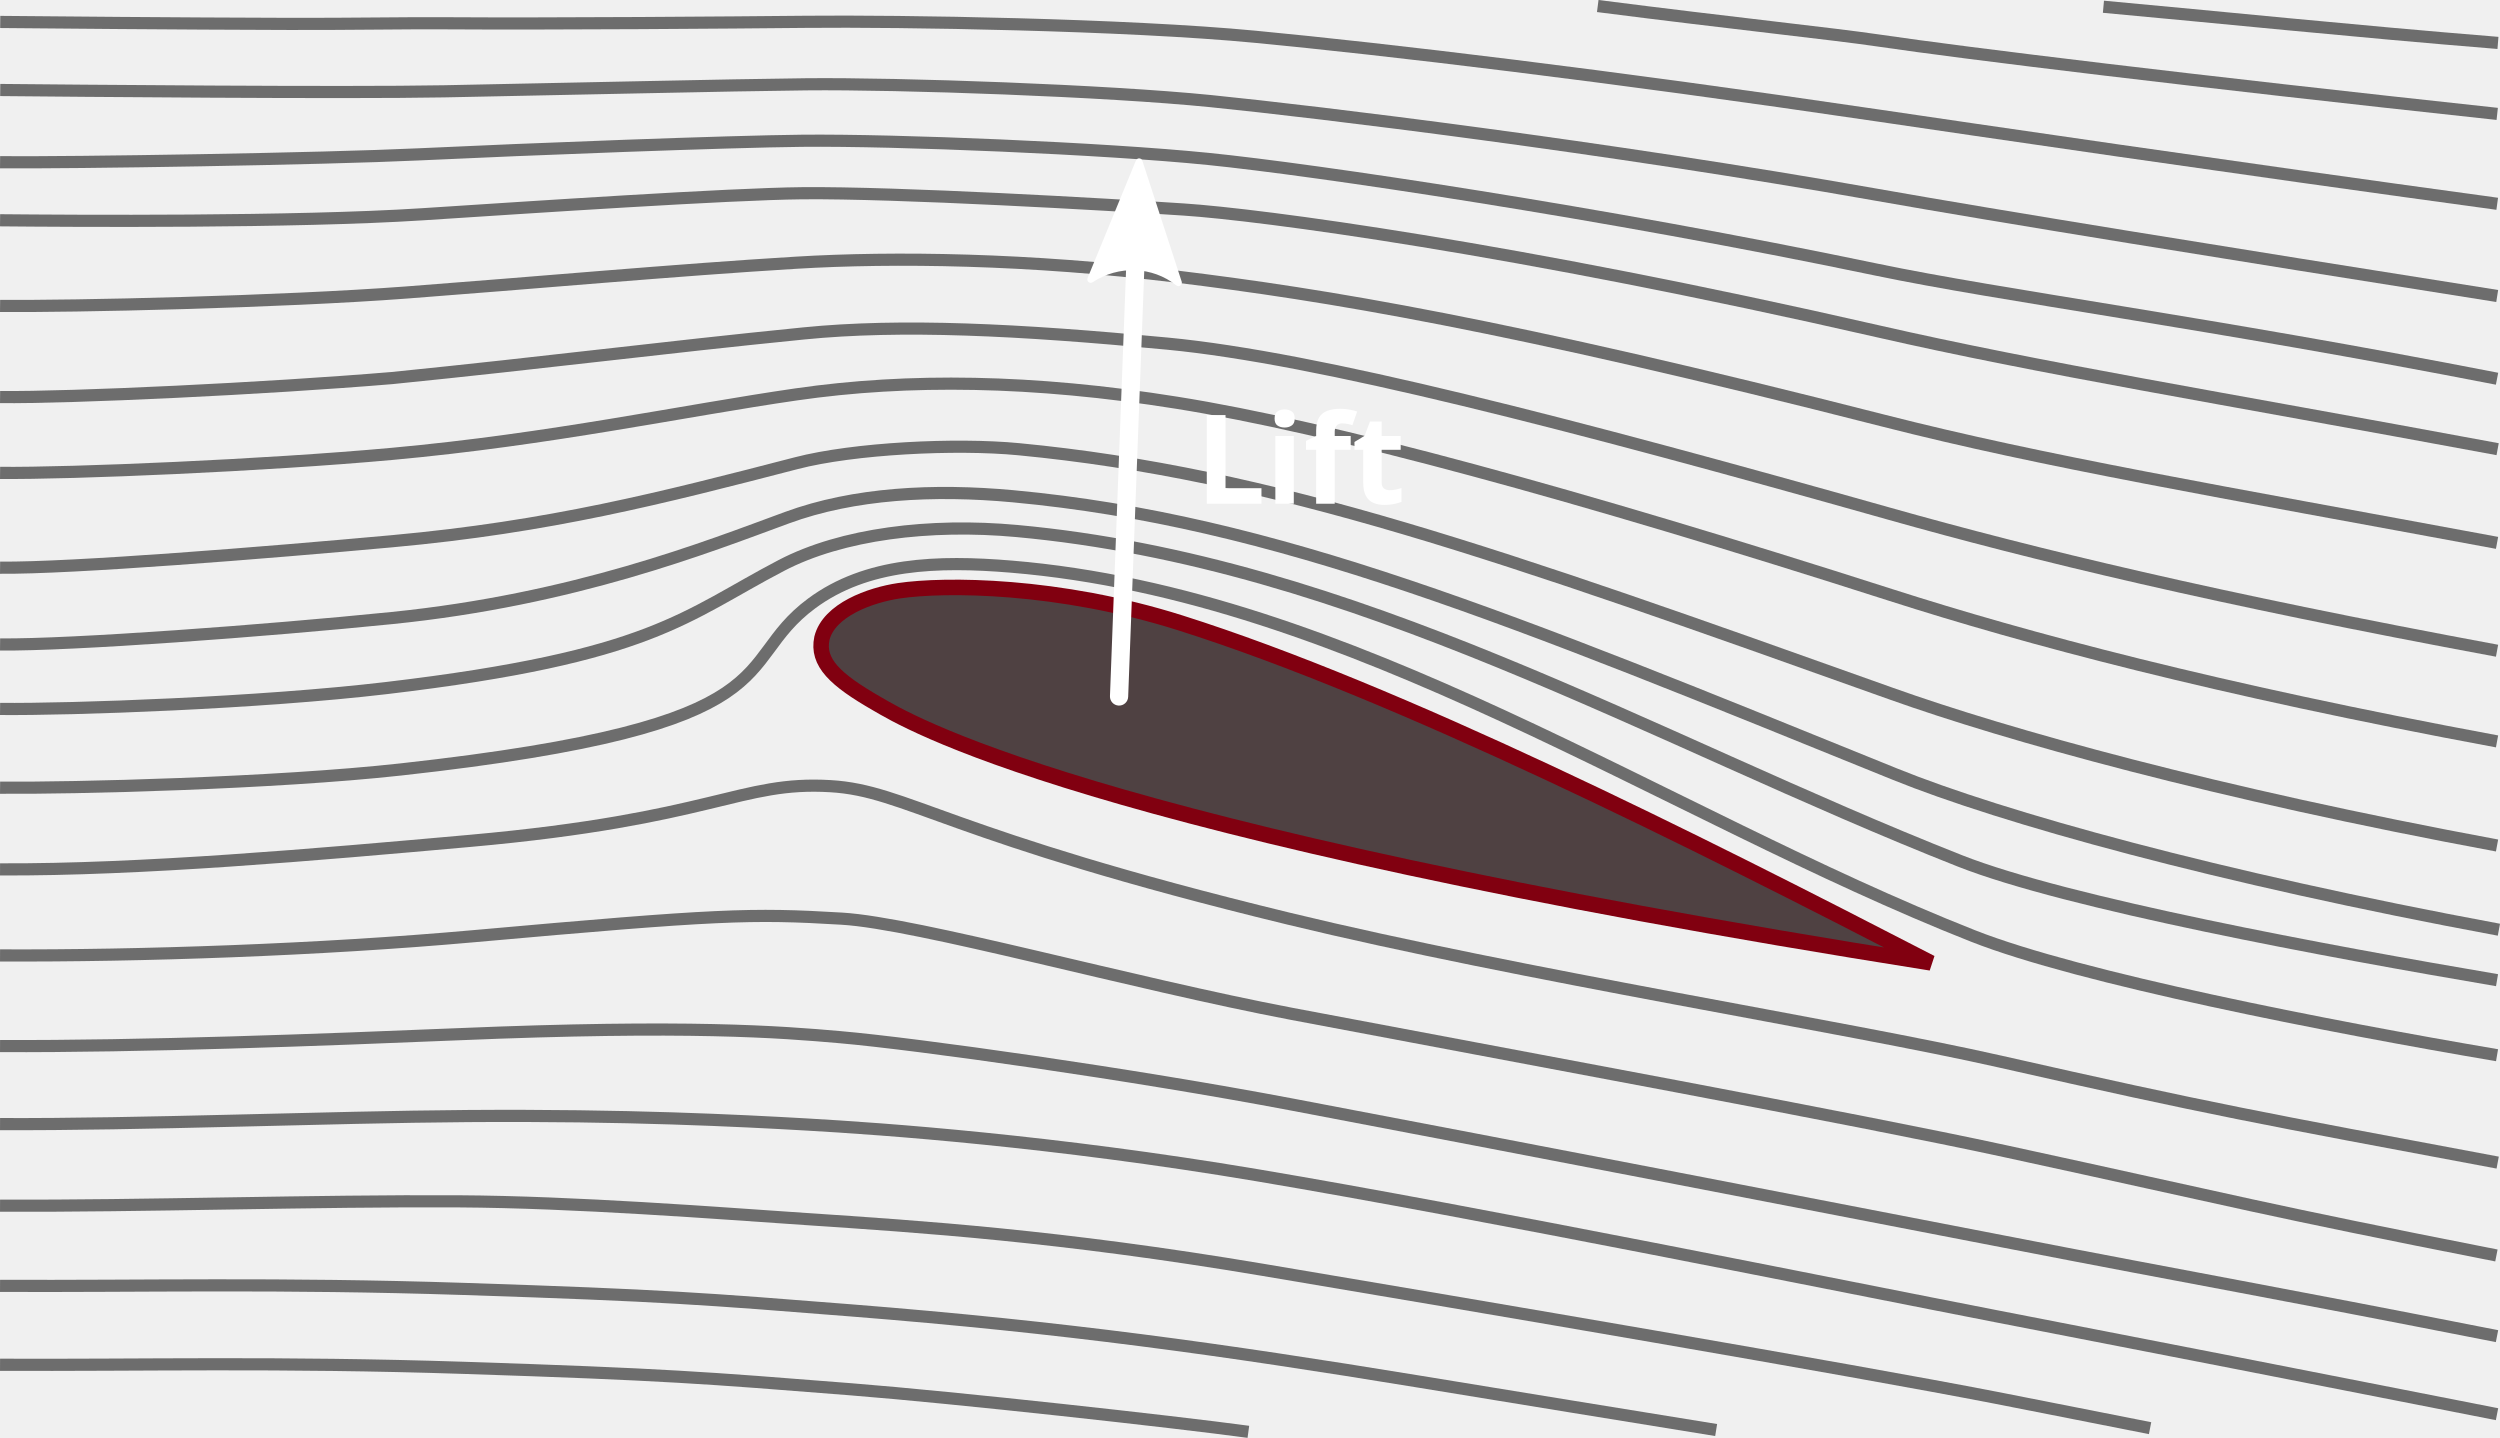
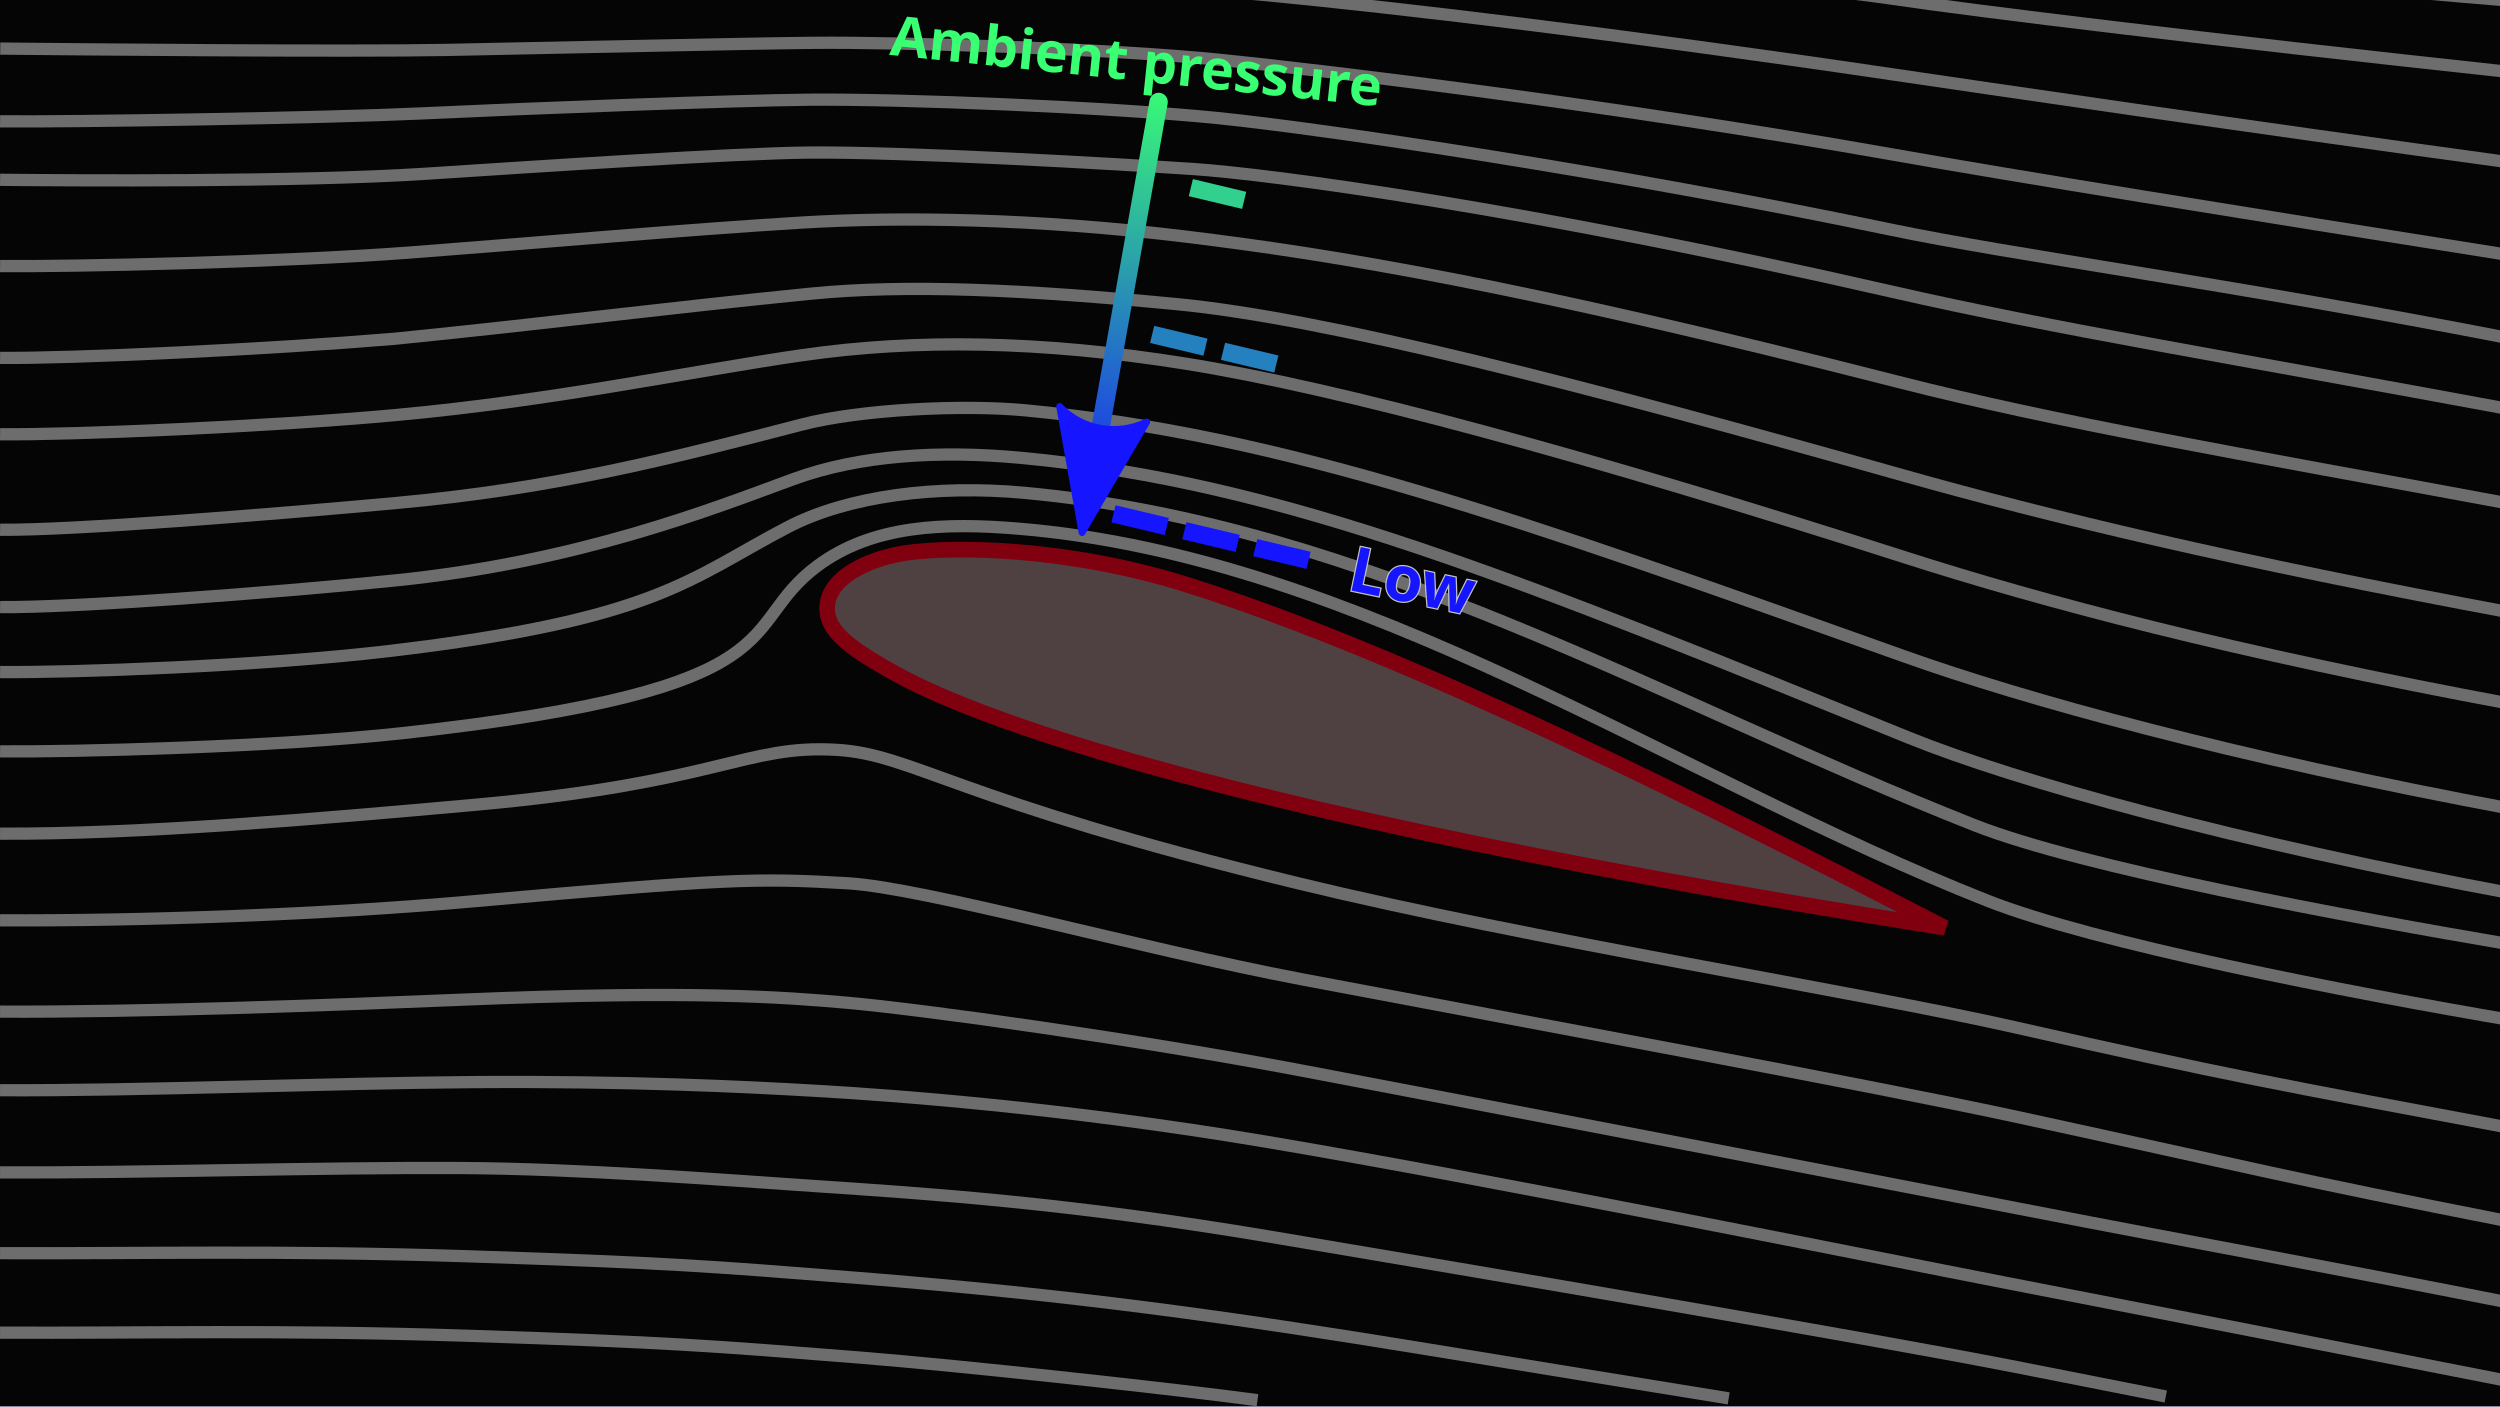
- <svg xmlns="http://www.w3.org/2000/svg" xmlns:xlink="http://www.w3.org/1999/xlink" width="1934.025" height="1112.32" viewBox="0 0 254.324 146.27" version="1.1" id="svg8">
+ <svg xmlns="http://www.w3.org/2000/svg" xmlns:xlink="http://www.w3.org/1999/xlink" width="1920" height="1080" viewBox="0 0 252.48 142.02" version="1.1" id="svg8">
  <defs id="defs2">
    <linearGradient id="linearGradient11093">
      <stop style="stop-color:#ff490f;stop-opacity:1" offset="0" id="stop11089" />
      <stop style="stop-color:#39ff72;stop-opacity:1" offset="1" id="stop11091" />
    </linearGradient>
    <linearGradient id="linearGradient11061">
      <stop style="stop-color:#1515ff;stop-opacity:1;" offset="0" id="stop11057" />
      <stop style="stop-color:#39ff72;stop-opacity:1" offset="1" id="stop11059" />
    </linearGradient>
    <marker style="overflow:visible" id="marker9693" refX="0" refY="0" orient="auto">
      <path transform="scale(0.6)" d="M 8.719,4.034 -2.207,0.016 8.719,-4.002 c -1.745,2.372 -1.735,5.617 -6e-7,8.035 z" style="fill:#1515ff;fill-opacity:1;fill-rule:evenodd;stroke:#1515ff;stroke-width:0.625;stroke-linejoin:round;stroke-opacity:1" id="path9691" />
    </marker>
    <marker style="overflow:visible" id="marker9167" refX="0" refY="0" orient="auto">
      <path transform="scale(0.6)" d="M 8.719,4.034 -2.207,0.016 8.719,-4.002 c -1.745,2.372 -1.735,5.617 -6e-7,8.035 z" style="fill:#ff490f;fill-opacity:1;fill-rule:evenodd;stroke:#ff490f;stroke-width:0.625;stroke-linejoin:round;stroke-opacity:1" id="path9165" />
    </marker>
    <marker orient="auto" refY="0" refX="0" id="Arrow2Mstart" style="overflow:visible">
      <path id="path6085" style="fill:#ff4c4c;fill-opacity:1;fill-rule:evenodd;stroke:#ff4c4c;stroke-width:0.625;stroke-linejoin:round;stroke-opacity:1" d="M 8.719,4.034 -2.207,0.016 8.719,-4.002 c -1.745,2.372 -1.735,5.617 -6e-7,8.035 z" transform="scale(0.6)" />
    </marker>
    <marker orient="auto" refY="0" refX="0" id="Arrow2Mstart-2" style="overflow:visible">
      <path id="path6085-4" style="fill:#ff4c4c;fill-opacity:1;fill-rule:evenodd;stroke:#ff4c4c;stroke-width:0.625;stroke-linejoin:round;stroke-opacity:1" d="M 8.719,4.034 -2.207,0.016 8.719,-4.002 c -1.745,2.372 -1.735,5.617 -6e-7,8.035 z" transform="scale(0.6)" />
    </marker>
    <linearGradient xlink:href="#linearGradient11061" id="linearGradient11063" x1="97.295" y1="55.138" x2="107.155" y2="10.32" gradientUnits="userSpaceOnUse" />
    <linearGradient xlink:href="#linearGradient11093" id="linearGradient11095" x1="92.499" y1="98.606" x2="80.903" y2="144.726" gradientUnits="userSpaceOnUse" gradientTransform="translate(3.347443,-14.50559)" />
    <marker style="overflow:visible" id="marker9167-5" refX="0" refY="0" orient="auto">
      <path transform="scale(0.6)" d="M 8.719,4.034 -2.207,0.016 8.719,-4.002 c -1.745,2.372 -1.735,5.617 -6e-7,8.035 z" style="fill:#ffffff;fill-opacity:1;fill-rule:evenodd;stroke:#ffffff;stroke-width:0.625;stroke-linejoin:round;stroke-opacity:1" id="path9165-4" />
    </marker>
  </defs>
-   <g id="layer4" style="display:inline">
+   <g id="layer7" style="display:inline">
+     <rect style="opacity:0.98;fill:#000000;fill-opacity:1;fill-rule:nonzero;stroke:#7a7ab9;stroke-width:0.297;stroke-linecap:round;stroke-linejoin:bevel;stroke-miterlimit:4;stroke-dasharray:none;stroke-dashoffset:0;stroke-opacity:0.5;paint-order:stroke fill markers" id="rect967" width="252.48" height="142.02" x="0" y="-2.8421709e-14" />
+   </g>
+   <g id="layer4" style="display:inline" transform="translate(0,-4.250009)">
    <path id="path2985" d="m 83.615,64.925 c -0.521,2.471 1.347,4.222 5.587,6.658 2.916,1.676 20.115,12.575 107.23,26.37 -24.351,-12.589 -54.134,-27.553 -76.37,-34.592 -12.38,-3.919 -23.994,-3.951 -28.61,-3.264 -2.924,0.435 -7.123,1.948 -7.837,4.828 z" style="fill:#4f4142;fill-opacity:1;stroke:#810010;stroke-width:1.578;stroke-linecap:round;stroke-linejoin:miter;stroke-miterlimit:1;stroke-dasharray:none;stroke-dashoffset:0;stroke-opacity:1" />
    <g style="fill:none;fill-opacity:1;stroke:#202060;stroke-opacity:0.5" id="g7453" transform="translate(-0.00285574,1.640559)">
      <path id="path5197-7-6-0" d="M 0.009,78.491 C 7.312,78.562 27.913,78.055 40.777,76.636 81.601,72.134 74.155,65.98 82.573,59.747 c 5.578,-4.131 12.805,-4.366 20.31,-3.744 34.459,2.857 66.291,25.124 97.827,37.568 10.878,4.292 36.109,9.214 53.316,12.135" style="fill:none;fill-opacity:1;stroke:#6d6d6d;stroke-width:1.237;stroke-linecap:butt;stroke-linejoin:miter;stroke-miterlimit:4;stroke-dasharray:none;stroke-opacity:1" />
      <path id="path5197-7-6-0-7" d="m 0.006,86.803 c 14.256,0.066 32.143,-1.501 47.777,-2.899 24.925,-2.228 27.474,-6.119 36.717,-5.567 7.758,0.463 11.821,5.029 46.598,13.477 23.62,5.738 56.685,10.982 72.36,14.535 21.522,4.879 26.477,5.757 50.633,10.282" style="fill:none;fill-opacity:1;stroke:#6d6d6d;stroke-width:1.237;stroke-linecap:butt;stroke-linejoin:miter;stroke-miterlimit:4;stroke-dasharray:none;stroke-opacity:1" />
      <path id="path5197-7-6-0-7-3" d="M 0.006,95.555 C 14.263,95.621 32.528,94.999 48.161,93.601 73.086,91.373 76.391,91.262 85.634,91.814 c 7.758,0.463 29.434,6.582 45.842,9.697 22.513,4.274 57.382,10.673 72.549,13.968 24.127,5.241 25.971,5.885 49.937,10.599" style="fill:none;fill-opacity:1;stroke:#6d6d6d;stroke-width:1.237;stroke-linecap:butt;stroke-linejoin:miter;stroke-miterlimit:4;stroke-dasharray:none;stroke-opacity:1" />
      <path id="path5197-7-6-0-7-3-5" d="m 0.006,104.775 c 14.256,0.066 33.099,-0.639 46.454,-1.198 23.612,-0.988 32.928,-0.237 38.985,0.292 7.743,0.676 29.623,3.747 46.031,6.862 22.513,4.274 57.314,11.007 72.549,13.968 20.159,3.918 26.032,4.873 49.998,9.587" style="fill:none;fill-opacity:1;stroke:#6d6d6d;stroke-width:1.237;stroke-linecap:butt;stroke-linejoin:miter;stroke-miterlimit:4;stroke-dasharray:none;stroke-opacity:1" />
      <path id="path5197-7-6-0-7-3-5-6" d="m 0.006,112.714 c 14.256,0.066 33.288,-0.715 47.588,-0.82 16.242,-0.119 27.664,0.473 34.449,0.859 7.76,0.441 25.088,1.668 45.842,5.161 22.598,3.803 59.959,11.385 75.195,14.346 20.159,3.918 26.976,5.251 50.943,9.965" style="fill:none;fill-opacity:1;stroke:#6d6d6d;stroke-width:1.237;stroke-linecap:butt;stroke-linejoin:miter;stroke-miterlimit:4;stroke-dasharray:none;stroke-opacity:1" />
      <path id="path5197-7-6-0-7-3-5-6-4" d="m 0.006,121.013 c 14.256,0.066 32.343,-0.526 46.643,-0.442 11.895,0.07 26.19,1.182 35.394,1.804 11.596,0.783 25.655,1.668 46.409,5.161 22.598,3.803 59.392,10.062 74.628,13.023 4.757,0.925 11.978,2.373 15.649,3.088" style="fill:none;fill-opacity:1;stroke:#6d6d6d;stroke-width:1.237;stroke-linecap:butt;stroke-linejoin:miter;stroke-miterlimit:4;stroke-dasharray:none;stroke-opacity:1" />
      <path id="path5197-7-6-0-7-3-5-6-4-6" d="m 0.006,129.169 c 14.256,0.066 28.378,-0.304 47.21,0.314 20.403,0.67 24.454,1 39.363,2.182 21.747,1.723 37.561,3.936 57.748,7.24 8.991,1.472 22.058,3.611 30.259,4.931" style="fill:none;fill-opacity:1;stroke:#6d6d6d;stroke-width:1.237;stroke-linecap:butt;stroke-linejoin:miter;stroke-miterlimit:4;stroke-dasharray:none;stroke-opacity:1" />
      <path id="path5197-7-6-0-6" d="M 0.009,70.48 C 7.312,70.551 26.454,69.876 39.307,68.357 66.383,65.158 69.612,61.043 79.499,55.879 c 6.152,-3.213 15.119,-4.311 23.946,-3.5 34.433,3.164 64.405,21.115 95.941,33.559 10.878,4.293 37.433,9.214 54.639,12.135" style="fill:none;fill-opacity:1;stroke:#6d6d6d;stroke-width:1.237;stroke-linecap:butt;stroke-linejoin:miter;stroke-miterlimit:4;stroke-dasharray:none;stroke-opacity:1" />
      <path id="path5197-7-6-0-6-6" d="M 0.009,63.922 C 7.312,63.992 26.997,62.536 39.874,61.232 c 18.543,-1.879 32.024,-7.21 40.192,-10.211 6.795,-2.497 14.917,-2.926 23.001,-2.177 26.696,2.474 50.609,12.422 89.705,28.268 10.838,4.393 32.744,10.501 61.443,15.827" style="fill:none;fill-opacity:1;stroke:#6d6d6d;stroke-width:1.237;stroke-linecap:butt;stroke-linejoin:miter;stroke-miterlimit:4;stroke-dasharray:none;stroke-opacity:1" />
      <path id="path5197-7-6-0-6-6-0" d="M 0.009,56.111 C 7.312,56.181 26.985,54.595 39.874,53.421 c 16.068,-1.464 27.434,-4.389 41.137,-7.943 5.858,-1.52 16.228,-2.034 22.623,-1.421 25.921,2.486 49.028,10.691 88.76,24.866 11.783,4.204 32.933,10.123 61.632,15.449" style="fill:none;fill-opacity:1;stroke:#6d6d6d;stroke-width:1.237;stroke-linecap:butt;stroke-linejoin:miter;stroke-miterlimit:4;stroke-dasharray:none;stroke-opacity:1" />
      <path id="path5197-7-6-0-6-6-0-4" d="M 0.009,46.467 C 7.312,46.537 26.985,45.708 39.874,44.533 55.942,43.069 69.522,40.143 81.01,38.48 c 11.381,-1.647 24.085,-1.485 38.687,0.847 15.639,2.497 40.501,9.256 72.697,19.574 13.622,4.366 32.933,9.556 61.632,14.882" style="fill:none;fill-opacity:1;stroke:#6d6d6d;stroke-width:1.237;stroke-linecap:butt;stroke-linejoin:miter;stroke-miterlimit:4;stroke-dasharray:none;stroke-opacity:1" />
      <path id="path5197-7-6-0-6-6-0-4-9" d="M 0.009,38.754 C 7.312,38.825 26.976,37.898 39.873,36.82 55.839,35.212 66.952,33.758 81.766,32.279 c 9.883,-0.987 21.771,-0.417 36.986,1.036 15.215,1.453 40.855,8.108 73.453,17.306 14.711,4.151 33.122,8.611 61.821,13.937" style="fill:none;fill-opacity:1;stroke:#6d6d6d;stroke-width:1.237;stroke-linecap:butt;stroke-linejoin:miter;stroke-miterlimit:4;stroke-dasharray:none;stroke-opacity:1" />
      <path id="path5197-7-6-0-6-6-0-4-9-8" d="M 0.009,29.48 C 7.312,29.55 28.48,29.086 41.385,28.113 c 12.198,-0.919 27.645,-2.307 39.625,-3.029 9.914,-0.598 23.661,-0.417 38.687,1.414 15.026,1.831 33.409,4.823 71.941,14.661 16.365,4.178 33.689,7.099 62.388,12.426" style="fill:none;fill-opacity:1;stroke:#6d6d6d;stroke-width:1.237;stroke-linecap:butt;stroke-linejoin:miter;stroke-miterlimit:4;stroke-dasharray:none;stroke-opacity:1" />
      <path id="path5197-7-6-0-6-6-0-4-9-8-1" d="m 0.009,20.768 c 7.303,0.07 30.049,0.228 42.964,-0.611 11.253,-0.731 31.193,-2.065 38.627,-2.14 9.568,-0.096 31.198,1.15 38.853,1.658 7.656,0.508 33.409,3.878 70.618,12.393 16.465,3.767 34.316,6.66 63.015,11.987" style="fill:none;fill-opacity:1;stroke:#6d6d6d;stroke-width:1.237;stroke-linecap:butt;stroke-linejoin:miter;stroke-miterlimit:4;stroke-dasharray:none;stroke-opacity:1" />
      <path id="path5197-7-6-0-6-6-0-4-9-8-1-9" d="M 0.009,14.863 C 7.312,14.933 32.892,14.523 42.594,14.063 53.858,13.528 74.165,12.754 81.599,12.679 c 9.568,-0.096 30.631,0.772 41.31,1.847 10.68,1.075 40.159,5.452 67.973,11.259 12.722,2.656 33.878,5.398 63.144,11.103" style="fill:none;fill-opacity:1;stroke:#6d6d6d;stroke-width:1.237;stroke-linecap:butt;stroke-linejoin:miter;stroke-miterlimit:4;stroke-dasharray:none;stroke-opacity:1" />
      <path id="path5197-7-6-0-6-6-0-4-9-8-1-9-0" d="M 0.025,7.515 C 7.328,7.585 34.913,7.843 45.149,7.65 56.424,7.438 74.582,7.01 82.016,6.935 91.584,6.839 112.513,7.574 123.192,8.648 c 10.68,1.075 40.159,4.651 67.706,9.522 12.798,2.263 34.68,5.799 63.144,10.301" style="fill:none;fill-opacity:1;stroke:#6d6d6d;stroke-width:1.237;stroke-linecap:butt;stroke-linejoin:miter;stroke-miterlimit:4;stroke-dasharray:none;stroke-opacity:1" />
      <path id="path5197-7-6-0-6-6-0-4-9-8-1-9-0-1" d="M 0.025,0.592 C 4.75,0.637 17.968,0.761 29.483,0.791 c 6.28,0.016 11.675,-0.09 15.666,-0.064 11.276,0.074 29.432,-0.074 36.866,-0.149 9.568,-0.096 32.482,0.261 45.713,1.525 13.231,1.264 35.686,3.922 63.36,8.01 8.924,1.318 35.53,5.232 62.956,8.978" style="fill:none;fill-opacity:1;stroke:#6d6d6d;stroke-width:1.237;stroke-linecap:butt;stroke-linejoin:miter;stroke-miterlimit:4;stroke-dasharray:none;stroke-opacity:1" />
      <path id="path5197-7-6-0-6-6-0-4-9-8-1-9-0-1-2" d="m 162.541,-1.027 c 13.813,1.771 23.865,2.816 28.547,3.507 8.924,1.318 31.751,4.098 62.956,7.466" style="fill:none;fill-opacity:1;stroke:#6d6d6d;stroke-width:1.237;stroke-linecap:butt;stroke-linejoin:miter;stroke-miterlimit:4;stroke-dasharray:none;stroke-opacity:1" />
      <path id="path5197-7-6-0-6-6-0-4-9-8-1-9-0-1-2-1" d="m 213.984,-0.954 c 11.438,1.038 25.157,2.465 40.135,3.679" style="fill:none;fill-opacity:1;stroke:#6d6d6d;stroke-width:1.237;stroke-linecap:butt;stroke-linejoin:miter;stroke-miterlimit:4;stroke-dasharray:none;stroke-opacity:1" />
      <path id="path5197-7-6-0-7-3-5-6-4-6-1" d="m 0.006,137.196 c 14.256,0.066 28.378,-0.304 47.21,0.314 20.403,0.67 24.454,1 39.363,2.182 10.799,0.856 32.774,3.289 40.42,4.326" style="fill:none;fill-opacity:1;stroke:#6d6d6d;stroke-width:1.237;stroke-linecap:butt;stroke-linejoin:miter;stroke-miterlimit:4;stroke-dasharray:none;stroke-opacity:1" />
    </g>
  </g>
-   <g id="layer5" style="display:none">
+   <g id="layer5" style="display:none" transform="translate(0,-4.250009)">
    <path id="path5197-7-6-0-6-3" d="m -0.005,72.153 c 7.303,0.07 26.445,-0.604 39.298,-2.123 27.076,-3.2 30.305,-7.315 40.192,-12.479 6.152,-3.213 15.119,-4.311 23.946,-3.5 34.433,3.164 64.405,21.115 95.941,33.559 10.878,4.292 37.433,9.214 54.639,12.135" style="display:inline;fill:none;fill-opacity:1;stroke:#0000d1;stroke-width:1.237;stroke-linecap:butt;stroke-linejoin:miter;stroke-miterlimit:4;stroke-dasharray:none;stroke-opacity:1" />
    <path id="path5197-7-6-0-7-3-56" d="m -0.111,97.207 c 14.256,0.066 32.521,-0.556 48.155,-1.954 24.925,-2.228 28.23,-2.339 37.473,-1.787 7.758,0.463 29.434,6.582 45.842,9.697 22.513,4.274 57.382,10.673 72.549,13.968 24.127,5.241 25.971,5.885 49.937,10.599" style="display:inline;fill:none;fill-opacity:1;stroke:#0000d1;stroke-width:1.237;stroke-linecap:butt;stroke-linejoin:miter;stroke-miterlimit:4;stroke-dasharray:none;stroke-opacity:1" />
  </g>
-   <g style="display:none" id="g7440">
+   <g style="display:none" id="g7440" transform="translate(0,-4.250009)">
    <path style="display:inline;fill:none;fill-opacity:1;stroke:#0000d1;stroke-width:1.237;stroke-linecap:butt;stroke-linejoin:miter;stroke-miterlimit:4;stroke-dasharray:none;stroke-opacity:1" d="m 73.637,60.789 c 1.844,-1.03 3.687,-2.109 5.849,-3.238 6.152,-3.213 15.119,-4.311 23.946,-3.5 33.485,3.077 62.752,20.138 93.341,32.52" id="path7436" />
    <path style="display:inline;fill:none;fill-opacity:1;stroke:#0000d1;stroke-width:1.237;stroke-linecap:butt;stroke-linejoin:miter;stroke-miterlimit:4;stroke-dasharray:none;stroke-opacity:1" d="m 51.115,94.979 c 22.146,-1.963 25.553,-2.042 34.402,-1.514 7.758,0.463 29.434,6.582 45.842,9.697 18.561,3.524 45.52,8.492 62.913,11.974" id="path7438" />
  </g>
-   <g id="g7446" style="display:none">
+   <g id="g7446" style="display:none" transform="translate(0,-4.250009)">
    <path id="path7442" d="m 73.637,60.789 c 1.844,-1.03 3.687,-2.109 5.849,-3.238 6.152,-3.213 15.119,-4.311 23.946,-3.5 33.485,3.077 62.752,20.138 93.341,32.52" style="display:inline;fill:#0000d1;fill-opacity:0.5;stroke:#0000d1;stroke-width:1.237;stroke-linecap:butt;stroke-linejoin:miter;stroke-miterlimit:4;stroke-dasharray:none;stroke-opacity:1" />
    <path id="path7444" d="m 51.115,94.979 c 22.146,-1.963 25.553,-2.042 34.402,-1.514 7.758,0.463 29.434,6.582 45.842,9.697 18.561,3.524 45.52,8.492 62.913,11.974" style="display:inline;fill:#0000d1;fill-opacity:0.502;stroke:#0000d1;stroke-width:1.237;stroke-linecap:butt;stroke-linejoin:miter;stroke-miterlimit:4;stroke-dasharray:none;stroke-opacity:1" />
  </g>
-   <g id="layer2" style="display:none">
+   <g id="layer2" style="display:none" transform="translate(0,-4.250009)">
    <path style="fill:#ff4c4c;fill-opacity:1;stroke:#ff4c4c;stroke-width:1.454;stroke-linecap:round;stroke-linejoin:miter;stroke-miterlimit:3.3;stroke-dasharray:none;stroke-opacity:1;marker-start:url(#Arrow2Mstart)" d="m 104.171,90.072 7.876,-34.753" id="path7152" />
    <path style="fill:#ff4c4c;fill-opacity:1;fill-rule:nonzero;stroke:#ff4c4c;stroke-width:1.454;stroke-linecap:round;stroke-linejoin:miter;stroke-miterlimit:3.3;stroke-dasharray:none;stroke-opacity:1;marker-start:url(#Arrow2Mstart-2)" d="m 87.51,111.917 3.641,-17.654" id="path7152-7" />
    <text xml:space="preserve" style="font-style:normal;font-weight:normal;font-size:7.013px;line-height:6.575px;font-family:sans-serif;letter-spacing:0px;word-spacing:0px;opacity:0.98;fill:#ff4c4c;fill-opacity:1;stroke:#7e7e7e;stroke-width:0.249;stroke-miterlimit:4;stroke-dasharray:none;stroke-dashoffset:0;stroke-opacity:1;paint-order:stroke fill markers" x="121.72" y="69.024" id="text6915" transform="rotate(10.5105)">
      <tspan id="tspan6913" x="121.72" y="69.024" style="font-style:normal;font-variant:normal;font-weight:bold;font-stretch:normal;font-size:7.013px;line-height:6.224px;font-family:sans-serif;-inkscape-font-specification:'sans-serif, Bold';font-variant-ligatures:normal;font-variant-caps:normal;font-variant-numeric:normal;font-feature-settings:normal;text-align:start;writing-mode:lr-tb;text-anchor:start;fill:#ff4c4c;fill-opacity:1;stroke:#7e7e7e;stroke-width:0.249;stroke-miterlimit:4;stroke-dasharray:none;stroke-dashoffset:0;stroke-opacity:1;paint-order:stroke fill markers">Acceleration</tspan>
    </text>
    <text xml:space="preserve" style="font-style:normal;font-weight:normal;font-size:7.013px;line-height:1.25;font-family:sans-serif;letter-spacing:0px;word-spacing:0px;display:inline;fill:#ff4c4c;fill-opacity:1;stroke:#7e7e7e;stroke-width:0.249;stroke-miterlimit:4;stroke-dasharray:none;stroke-dashoffset:0;stroke-opacity:1;paint-order:stroke fill markers" x="110.05" y="92.64" id="text6915-3" transform="rotate(11.14808)">
      <tspan id="tspan6913-6" x="110.05" y="92.64" style="font-style:normal;font-variant:normal;font-weight:bold;font-stretch:normal;font-size:7.013px;font-family:sans-serif;-inkscape-font-specification:'sans-serif, Bold';font-variant-ligatures:normal;font-variant-caps:normal;font-variant-numeric:normal;font-feature-settings:normal;text-align:start;writing-mode:lr-tb;text-anchor:start;fill:#ff4c4c;fill-opacity:1;stroke:#7e7e7e;stroke-width:0.249;stroke-miterlimit:4;stroke-dasharray:none;stroke-dashoffset:0;stroke-opacity:1;paint-order:stroke fill markers">Acceleration</tspan>
    </text>
    <flowRoot xml:space="preserve" id="flowRoot1091" style="font-style:normal;font-weight:normal;font-size:40px;line-height:1.25;font-family:sans-serif;letter-spacing:0px;word-spacing:0px;fill:#000000;fill-opacity:1;stroke:none" transform="scale(0.1315)">
      <flowRegion id="flowRegion1093">
        <rect id="rect1095" width="538" height="303" x="524" y="655.319" />
      </flowRegion>
      <flowPara id="flowPara1097" />
    </flowRoot>
  </g>
-   <g id="layer1" style="display:none">
+   <g id="layer1" style="display:inline" transform="translate(0,-4.250009)">
    <text xml:space="preserve" style="font-style:normal;font-weight:normal;font-size:12.2px;line-height:1.25;font-family:sans-serif;letter-spacing:0px;word-spacing:0px;display:inline;fill:#1515ff;fill-opacity:1;stroke:none;stroke-width:2.068;stroke-miterlimit:3.3;stroke-dasharray:none" x="121.156" y="34.749" id="text9139" transform="matrix(0.9763375,0.2327832,-0.2347221,0.9682724,0,0)">
      <tspan x="121.156" y="34.749" style="font-size:22.773px;fill:#1515ff;fill-opacity:1;stroke-width:2.068;stroke-miterlimit:3.3;stroke-dasharray:none" id="tspan9141">---</tspan>
    </text>
    <text xml:space="preserve" style="font-style:normal;font-weight:normal;font-size:12.2px;line-height:1.25;font-family:sans-serif;letter-spacing:0px;word-spacing:0px;display:inline;fill:#2580bf;fill-opacity:1;stroke:none;stroke-width:2.068;stroke-miterlimit:3.3;stroke-dasharray:none" x="120.685" y="16.151" id="text9139-9" transform="matrix(0.9763375,0.2327832,-0.2347221,0.9682724,0,0)">
      <tspan x="120.685" y="16.151" style="font-size:22.773px;fill:#2580bf;fill-opacity:1;stroke-width:2.068;stroke-miterlimit:3.3;stroke-dasharray:none" id="tspan9141-3">--</tspan>
    </text>
    <text xml:space="preserve" style="font-style:normal;font-weight:normal;font-size:12.2px;line-height:1.25;font-family:sans-serif;letter-spacing:0px;word-spacing:0px;display:inline;fill:#32d08e;fill-opacity:1;stroke:none;stroke-width:2.068;stroke-miterlimit:3.3;stroke-dasharray:none" x="120.987" y="0.767" id="text9139-9-6" transform="matrix(0.9763375,0.2327832,-0.2347221,0.9682724,0,0)">
      <tspan x="120.987" y="0.767" style="font-size:22.773px;fill:#32d08e;fill-opacity:1;stroke-width:2.068;stroke-miterlimit:3.3;stroke-dasharray:none" id="tspan9141-3-0">-</tspan>
    </text>
-     <text xml:space="preserve" style="font-style:normal;font-weight:normal;font-size:14.87px;line-height:1.25;font-family:sans-serif;letter-spacing:0px;word-spacing:0px;display:inline;fill:#39ff72;fill-opacity:1;stroke:none;stroke-width:0.372" x="92.101" y="-2.764" id="text9139-9-62" transform="rotate(6.004988)">
-       <tspan x="92.101" y="-2.764" style="font-style:normal;font-variant:normal;font-weight:bold;font-stretch:normal;font-size:5.611px;font-family:sans-serif;-inkscape-font-specification:'sans-serif, Bold';font-variant-ligatures:normal;font-variant-caps:normal;font-variant-numeric:normal;font-feature-settings:normal;text-align:start;writing-mode:lr-tb;text-anchor:start;fill:#39ff72;fill-opacity:1;stroke-width:0.372" id="tspan9141-3-6">Ambient pressure</tspan>
+     <text xml:space="preserve" style="font-style:normal;font-weight:normal;font-size:14.87px;line-height:1.25;font-family:sans-serif;letter-spacing:0px;word-spacing:0px;display:inline;fill:#39ff72;fill-opacity:1;stroke:none;stroke-width:0.372" x="90.311" y="0.334" id="text9139-9-62" transform="rotate(6.004988)">
+       <tspan x="90.311" y="0.334" style="font-style:normal;font-variant:normal;font-weight:bold;font-stretch:normal;font-size:5.611px;font-family:sans-serif;-inkscape-font-specification:'sans-serif, Bold';font-variant-ligatures:normal;font-variant-caps:normal;font-variant-numeric:normal;font-feature-settings:normal;text-align:start;writing-mode:lr-tb;text-anchor:start;fill:#39ff72;fill-opacity:1;stroke-width:0.372" id="tspan9141-3-6">Ambient pressure</tspan>
    </text>
-     <path id="path9145" d="m 109.694,55.619 8.992,-42.935" style="display:inline;fill:none;fill-opacity:1;stroke:url(#linearGradient11063);stroke-width:1.852;stroke-linecap:round;stroke-linejoin:miter;stroke-miterlimit:3.3;stroke-dasharray:none;stroke-opacity:1;marker-start:url(#marker9693)" />
+     <path id="path9145" d="m 109.694,55.619 7.318,-41.076" style="display:inline;fill:none;fill-opacity:1;stroke:url(#linearGradient11063);stroke-width:1.852;stroke-linecap:round;stroke-linejoin:miter;stroke-miterlimit:3.3;stroke-dasharray:none;stroke-opacity:1;marker-start:url(#marker9693)" />
    <text xml:space="preserve" style="font-style:normal;font-variant:normal;font-weight:bold;font-stretch:normal;font-size:6.312px;line-height:1.25;font-family:sans-serif;-inkscape-font-specification:'sans-serif, Bold';font-variant-ligatures:normal;font-variant-caps:normal;font-variant-numeric:normal;font-feature-settings:normal;text-align:start;letter-spacing:0px;word-spacing:0px;writing-mode:lr-tb;text-anchor:start;display:inline;fill:#1515ff;fill-opacity:1;stroke:#c3c3c3;stroke-width:0.249;stroke-miterlimit:3.3;stroke-dasharray:none;stroke-opacity:1;paint-order:stroke fill markers" x="146.126" y="34.638" id="text1625" transform="rotate(11.80009)">
      <tspan id="tspan1623" x="146.126" y="34.638" style="font-style:normal;font-variant:normal;font-weight:bold;font-stretch:normal;font-size:6.312px;font-family:sans-serif;-inkscape-font-specification:'sans-serif, Bold';font-variant-ligatures:normal;font-variant-caps:normal;font-variant-numeric:normal;font-feature-settings:normal;text-align:start;writing-mode:lr-tb;text-anchor:start;fill:#1515ff;fill-opacity:1;stroke:#c3c3c3;stroke-width:0.249;stroke-miterlimit:3.3;stroke-dasharray:none;stroke-opacity:1;paint-order:stroke fill markers">Low</tspan>
    </text>
  </g>
-   <g id="layer6" style="display:none">
+   <g id="layer6" style="display:none" transform="translate(0,-4.250009)">
    <text xml:space="preserve" style="font-style:normal;font-variant:normal;font-weight:bold;font-stretch:normal;font-size:7.611px;line-height:1.25;font-family:sans-serif;-inkscape-font-specification:'sans-serif, Bold';font-variant-ligatures:normal;font-variant-caps:normal;font-variant-numeric:normal;font-feature-settings:normal;text-align:start;letter-spacing:0px;word-spacing:0px;writing-mode:lr-tb;text-anchor:start;fill:#ff490f;fill-opacity:1;stroke:none;stroke-width:0.114" x="122.633" y="59.153" id="text9135" transform="rotate(14.51695)">
      <tspan id="tspan9133" x="122.633" y="59.153" style="font-style:normal;font-variant:normal;font-weight:bold;font-stretch:normal;font-size:7.611px;font-family:sans-serif;-inkscape-font-specification:'sans-serif, Bold';font-variant-ligatures:normal;font-variant-caps:normal;font-variant-numeric:normal;font-feature-settings:normal;text-align:start;writing-mode:lr-tb;text-anchor:start;fill:#ff490f;fill-opacity:1;stroke-width:0.114">+++</tspan>
    </text>
    <text xml:space="preserve" style="font-style:normal;font-variant:normal;font-weight:bold;font-stretch:normal;font-size:7.611px;line-height:1.25;font-family:sans-serif;-inkscape-font-specification:'sans-serif, Bold';font-variant-ligatures:normal;font-variant-caps:normal;font-variant-numeric:normal;font-feature-settings:normal;text-align:start;letter-spacing:0px;word-spacing:0px;writing-mode:lr-tb;text-anchor:start;fill:#b88a32;fill-opacity:1;stroke:none;stroke-width:0.114" x="122.077" y="76.796" id="text9135-2" transform="rotate(14.51695)">
      <tspan id="tspan9133-9" x="122.077" y="76.796" style="font-style:normal;font-variant:normal;font-weight:bold;font-stretch:normal;font-size:7.611px;font-family:sans-serif;-inkscape-font-specification:'sans-serif, Bold';font-variant-ligatures:normal;font-variant-caps:normal;font-variant-numeric:normal;font-feature-settings:normal;text-align:start;writing-mode:lr-tb;text-anchor:start;fill:#b88a32;fill-opacity:1;stroke-width:0.114">++</tspan>
    </text>
    <text xml:space="preserve" style="font-style:normal;font-variant:normal;font-weight:bold;font-stretch:normal;font-size:7.611px;line-height:1.25;font-family:sans-serif;-inkscape-font-specification:'sans-serif, Bold';font-variant-ligatures:normal;font-variant-caps:normal;font-variant-numeric:normal;font-feature-settings:normal;text-align:start;letter-spacing:0px;word-spacing:0px;writing-mode:lr-tb;text-anchor:start;fill:#6ece57;fill-opacity:1;stroke:none;stroke-width:0.114" x="121.521" y="94.438" id="text9135-2-1" transform="rotate(14.51695)">
      <tspan id="tspan9133-9-2" x="121.521" y="94.438" style="font-style:normal;font-variant:normal;font-weight:bold;font-stretch:normal;font-size:7.611px;font-family:sans-serif;-inkscape-font-specification:'sans-serif, Bold';font-variant-ligatures:normal;font-variant-caps:normal;font-variant-numeric:normal;font-feature-settings:normal;text-align:start;writing-mode:lr-tb;text-anchor:start;fill:#6ece57;fill-opacity:1;stroke-width:0.114">+</tspan>
    </text>
    <text xml:space="preserve" style="font-style:normal;font-variant:normal;font-weight:bold;font-stretch:normal;font-size:5.611px;line-height:1.25;font-family:sans-serif;-inkscape-font-specification:'sans-serif, Bold';font-variant-ligatures:normal;font-variant-caps:normal;font-variant-numeric:normal;font-feature-settings:normal;text-align:start;letter-spacing:0px;word-spacing:0px;writing-mode:lr-tb;text-anchor:start;fill:#009c2d;fill-opacity:1;stroke:none;stroke-width:0.372" x="76.101" y="128.586" id="text9139-9-62-1" transform="rotate(6.81063)">
      <tspan x="76.101" y="128.586" style="font-style:normal;font-variant:normal;font-weight:bold;font-stretch:normal;font-size:5.611px;font-family:sans-serif;-inkscape-font-specification:'sans-serif, Bold';font-variant-ligatures:normal;font-variant-caps:normal;font-variant-numeric:normal;font-feature-settings:normal;text-align:start;writing-mode:lr-tb;text-anchor:start;fill:#39ff72;fill-opacity:1;stroke-width:0.372" id="tspan9141-3-6-8">Ambient pressure</tspan>
    </text>
    <path id="path9147" d="M 101.114,81.368 88.38,131.763" style="display:inline;fill:none;fill-opacity:1;fill-rule:nonzero;stroke:url(#linearGradient11095);stroke-width:1.852;stroke-linecap:round;stroke-linejoin:miter;stroke-miterlimit:3.3;stroke-dasharray:none;stroke-opacity:1;marker-start:url(#marker9167)" />
    <text xml:space="preserve" style="font-style:normal;font-variant:normal;font-weight:bold;font-stretch:normal;font-size:6.312px;line-height:1.25;font-family:sans-serif;-inkscape-font-specification:'sans-serif, Bold';font-variant-ligatures:normal;font-variant-caps:normal;font-variant-numeric:normal;font-feature-settings:normal;text-align:start;letter-spacing:0px;word-spacing:0px;writing-mode:lr-tb;text-anchor:start;fill:#ff490f;fill-opacity:1;stroke:#c7c7c7;stroke-width:0.199;stroke-miterlimit:4;stroke-dasharray:none;stroke-opacity:1;paint-order:stroke fill markers" x="141.628" y="61.324" id="text1629" transform="rotate(13.59525)">
      <tspan id="tspan1627" x="141.628" y="61.324" style="font-style:normal;font-variant:normal;font-weight:bold;font-stretch:normal;font-size:6.312px;font-family:sans-serif;-inkscape-font-specification:'sans-serif, Bold';font-variant-ligatures:normal;font-variant-caps:normal;font-variant-numeric:normal;font-feature-settings:normal;text-align:start;writing-mode:lr-tb;text-anchor:start;fill:#ff490f;fill-opacity:1;stroke:#c7c7c7;stroke-width:0.199;stroke-miterlimit:4;stroke-dasharray:none;stroke-opacity:1;paint-order:stroke fill markers">High</tspan>
    </text>
  </g>
-   <g id="layer3">
+   <g id="layer3" transform="translate(0,-4.250009)" style="display:none">
    <text xml:space="preserve" style="font-style:normal;font-variant:normal;font-weight:bold;font-stretch:normal;font-size:12.624px;line-height:1.25;font-family:sans-serif;-inkscape-font-specification:'sans-serif, Bold';font-variant-ligatures:normal;font-variant-caps:normal;font-variant-numeric:normal;font-feature-settings:normal;text-align:start;letter-spacing:0px;word-spacing:0px;writing-mode:lr-tb;text-anchor:start;fill:#ffffff;fill-opacity:1;stroke:none;stroke-width:0.132" x="121.624" y="51.24" id="text964">
      <tspan id="tspan962" x="121.624" y="51.24" style="font-style:normal;font-variant:normal;font-weight:bold;font-stretch:normal;font-size:12.624px;font-family:sans-serif;-inkscape-font-specification:'sans-serif, Bold';font-variant-ligatures:normal;font-variant-caps:normal;font-variant-numeric:normal;font-feature-settings:normal;text-align:start;writing-mode:lr-tb;text-anchor:start;fill:#ffffff;fill-opacity:1;stroke-width:0.132">Lift</tspan>
    </text>
    <g id="g973">
      <path style="color:#000000;font-style:normal;font-variant:normal;font-weight:normal;font-stretch:normal;font-size:medium;line-height:normal;font-family:sans-serif;font-variant-ligatures:normal;font-variant-position:normal;font-variant-caps:normal;font-variant-numeric:normal;font-variant-alternates:normal;font-feature-settings:normal;text-indent:0;text-align:start;text-decoration:none;text-decoration-line:none;text-decoration-style:solid;text-decoration-color:#000000;letter-spacing:normal;word-spacing:normal;text-transform:none;writing-mode:lr-tb;direction:ltr;text-orientation:mixed;dominant-baseline:auto;baseline-shift:baseline;text-anchor:start;white-space:normal;shape-padding:0;clip-rule:nonzero;display:inline;overflow:visible;visibility:visible;opacity:1;isolation:auto;mix-blend-mode:normal;color-interpolation:sRGB;color-interpolation-filters:linearRGB;solid-color:#000000;solid-opacity:1;vector-effect:none;fill:#ffffff;fill-opacity:1;fill-rule:nonzero;stroke:none;stroke-width:1.852;stroke-linecap:round;stroke-linejoin:miter;stroke-miterlimit:3.3;stroke-dasharray:none;stroke-dashoffset:0;stroke-opacity:1;color-rendering:auto;image-rendering:auto;shape-rendering:auto;text-rendering:auto;enable-background:accumulate" d="m 115.824,17.973 a 0.926,0.926 0 0 0 -0.945,0.904 l -1.963,51.941 a 0.926,0.926 0 1 0 1.852,0.07 l 1.961,-51.943 a 0.926,0.926 0 0 0 -0.904,-0.973 z" id="path9147-8" />
      <path id="path979" style="fill:#ffffff;fill-opacity:1;fill-rule:evenodd;stroke:#ffffff;stroke-width:0.695;stroke-linejoin:round;stroke-opacity:1" d="m 110.959,28.423 4.92,-11.964 4.003,12.301 c -2.561,-2.038 -6.165,-2.163 -8.923,-0.337 z" />
    </g>
  </g>
</svg>
